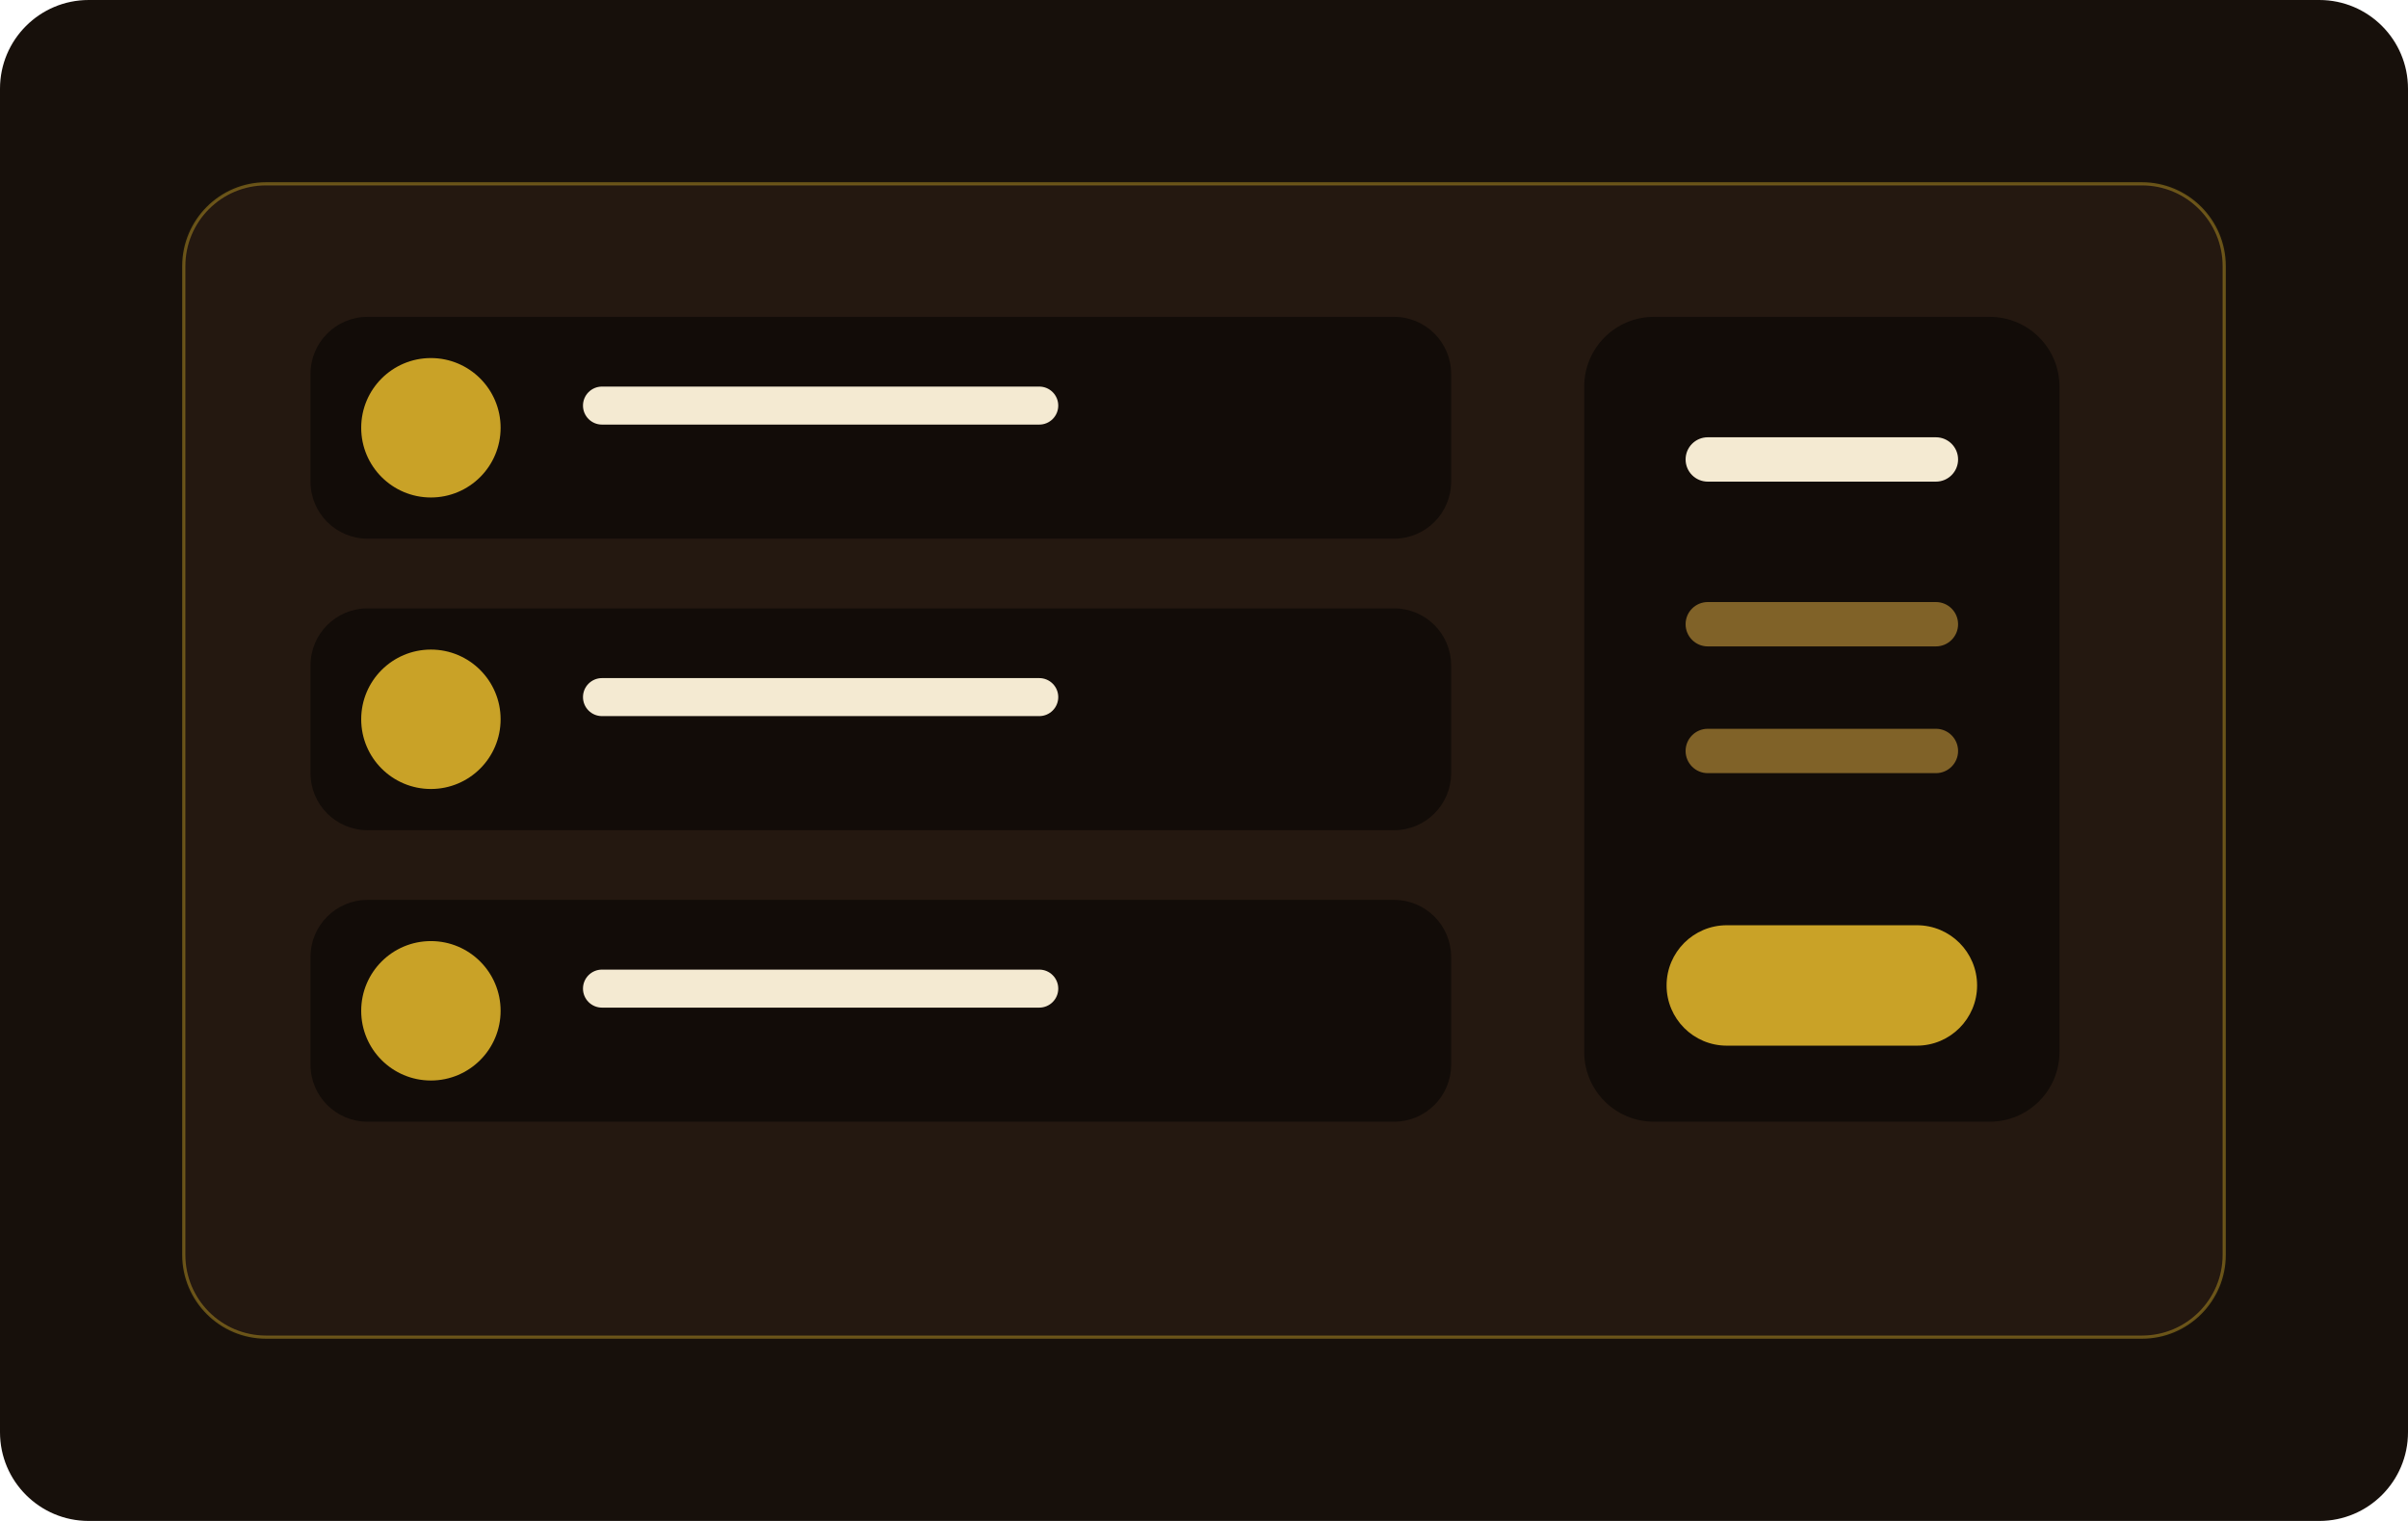
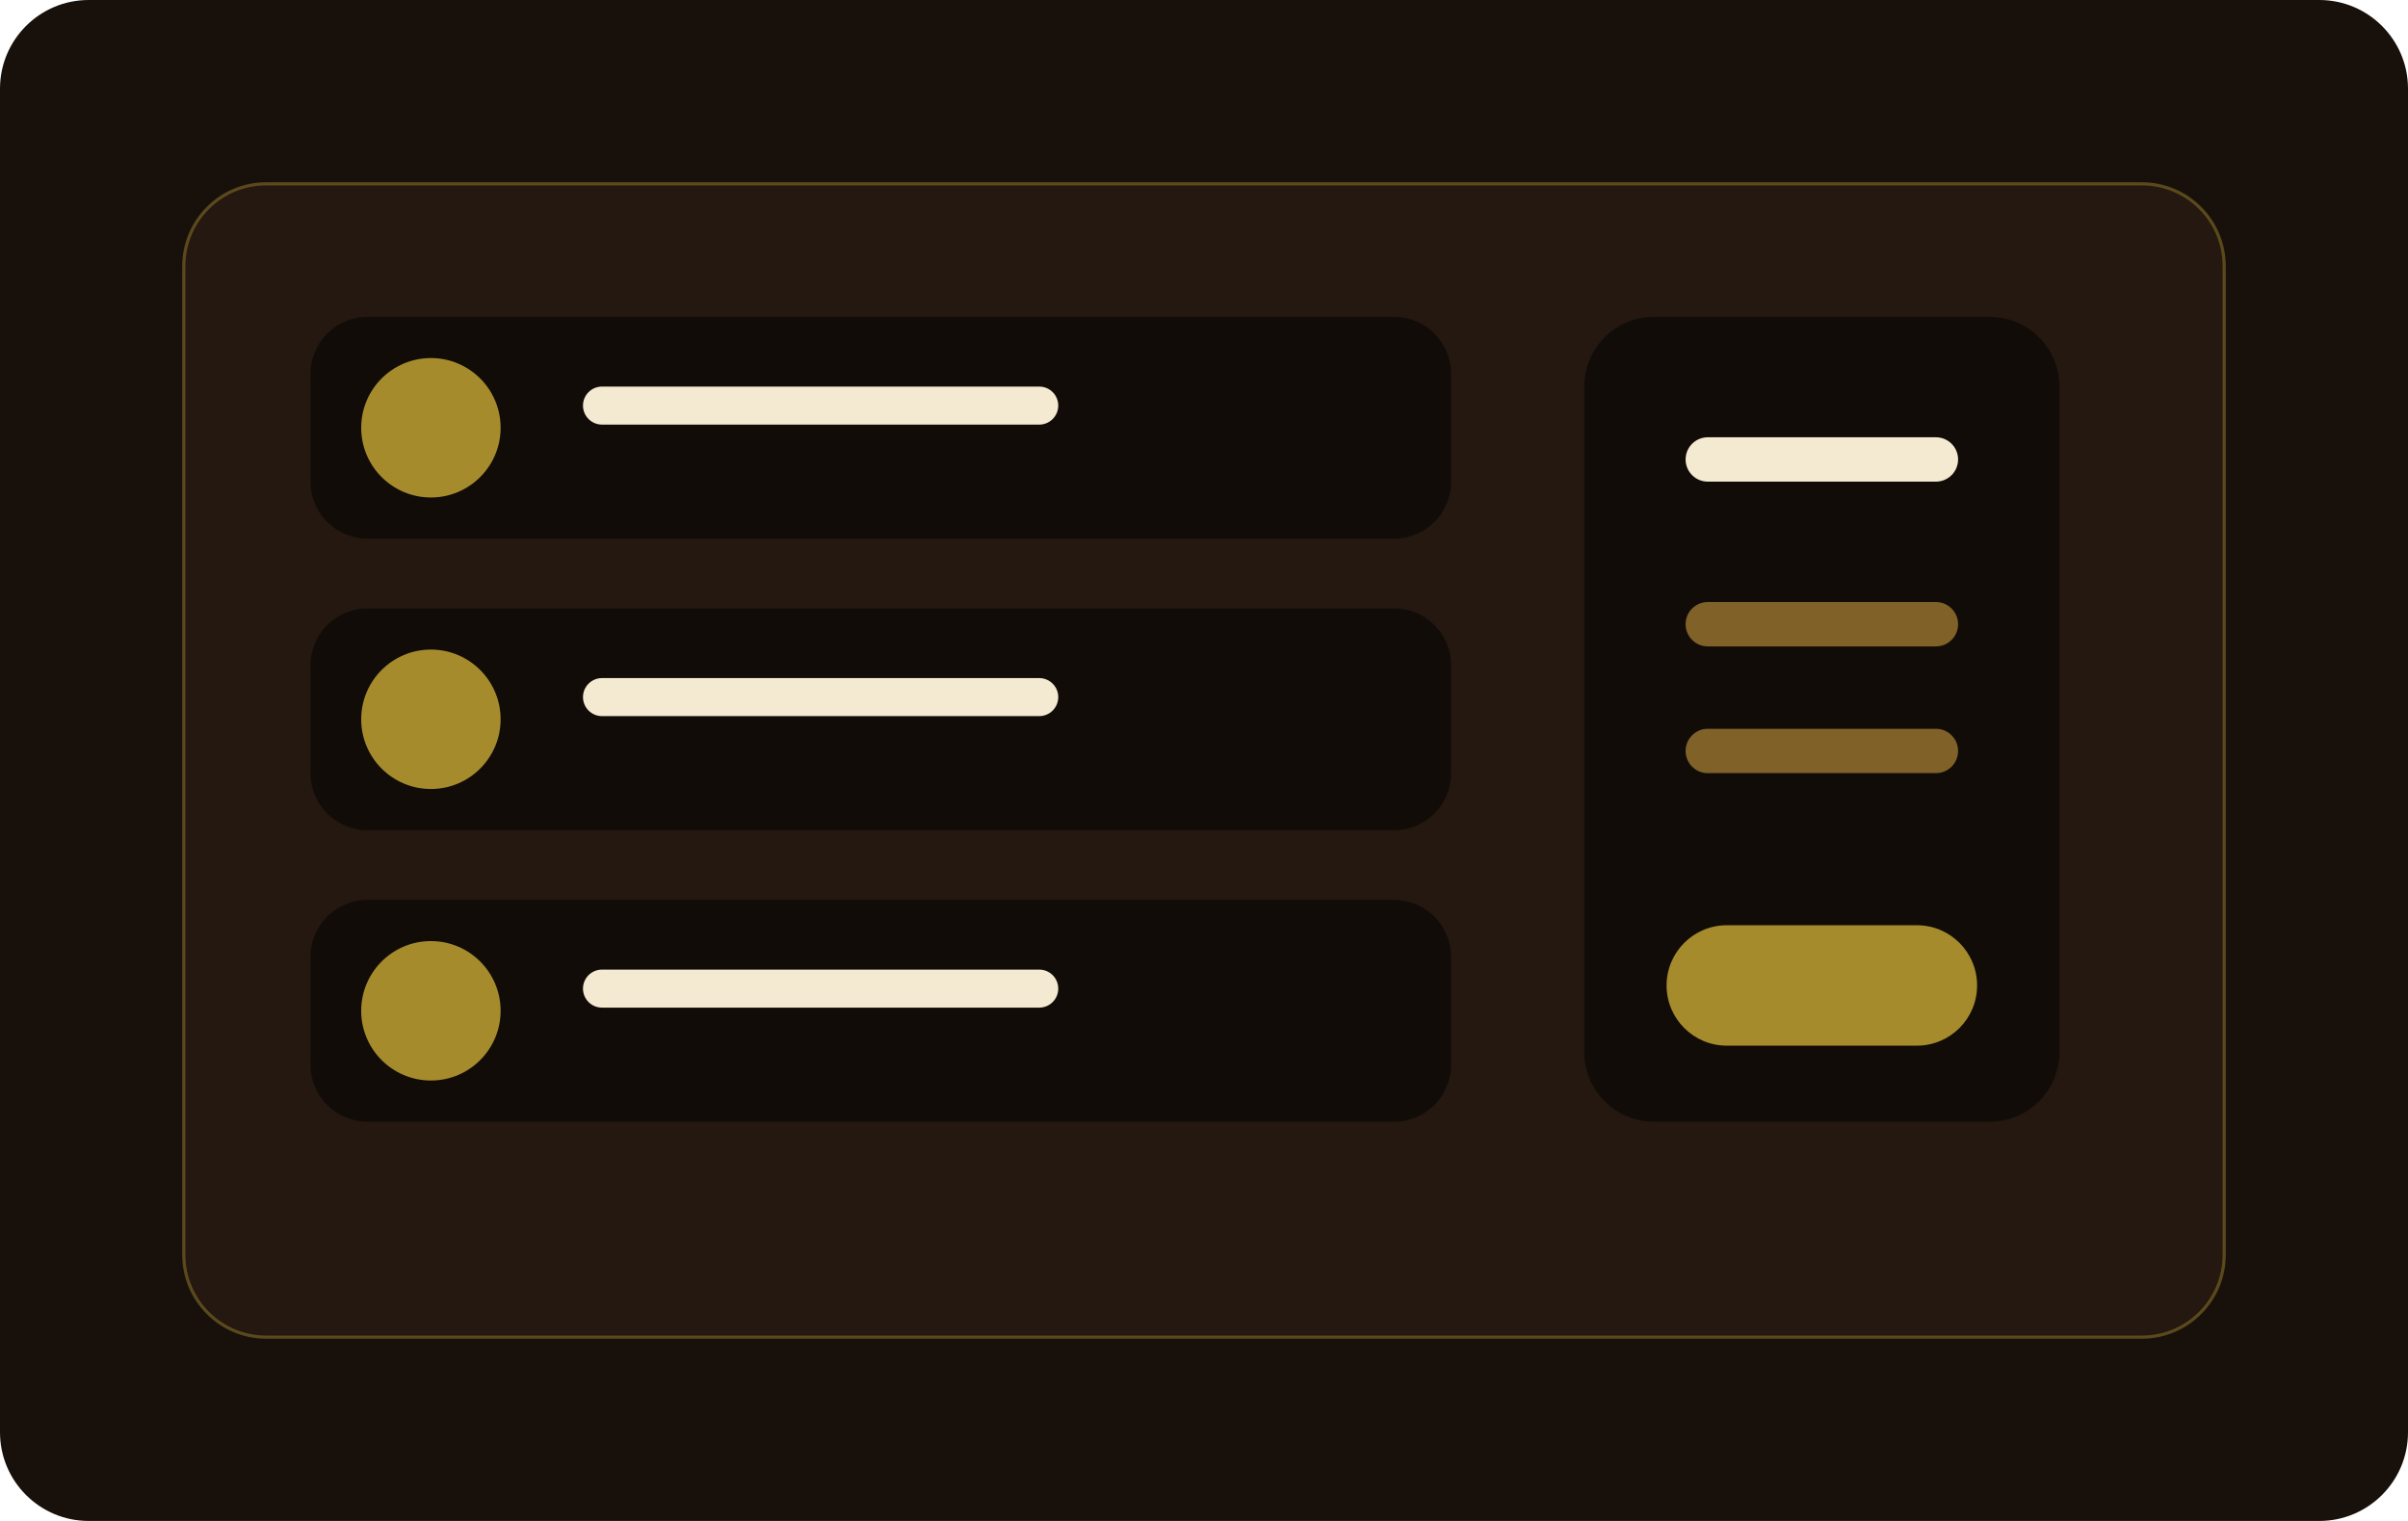
<svg xmlns="http://www.w3.org/2000/svg" viewBox="0 0 760 480" role="img">
  <rect width="760" height="480" rx="28" fill="#17100b" />
-   <rect x="58" y="58" width="644" height="364" rx="26" fill="#241810" stroke="#c9a227" stroke-opacity=".45" />
+   <rect x="58" y="58" width="644" height="364" rx="26" fill="#241810" stroke="#a68b2d" stroke-opacity=".45" />
  <rect x="98" y="100" width="360" height="70" rx="18" fill="#120c08" />
  <rect x="98" y="192" width="360" height="70" rx="18" fill="#120c08" />
  <rect x="98" y="284" width="360" height="70" rx="18" fill="#120c08" />
-   <circle cx="136" cy="135" r="22" fill="#c9a227" />
-   <circle cx="136" cy="227" r="22" fill="#c9a227" />
-   <circle cx="136" cy="319" r="22" fill="#c9a227" />
+   <circle cx="136" cy="135" r="22" fill="#a68b2d" />
+   <circle cx="136" cy="227" r="22" fill="#a68b2d" />
+   <circle cx="136" cy="319" r="22" fill="#a68b2d" />
  <rect x="184" y="122" width="150" height="12" rx="6" fill="#f4ead2" />
  <rect x="184" y="214" width="150" height="12" rx="6" fill="#f4ead2" />
  <rect x="184" y="306" width="150" height="12" rx="6" fill="#f4ead2" />
  <rect x="500" y="100" width="150" height="254" rx="22" fill="#120c08" />
  <rect x="532" y="138" width="86" height="14" rx="7" fill="#f4ead2" />
  <rect x="532" y="190" width="86" height="14" rx="7" fill="#806228" />
  <rect x="532" y="230" width="86" height="14" rx="7" fill="#806228" />
-   <rect x="526" y="292" width="98" height="38" rx="19" fill="#c9a227" />
+   <rect x="526" y="292" width="98" height="38" rx="19" fill="#a68b2d" />
</svg>
